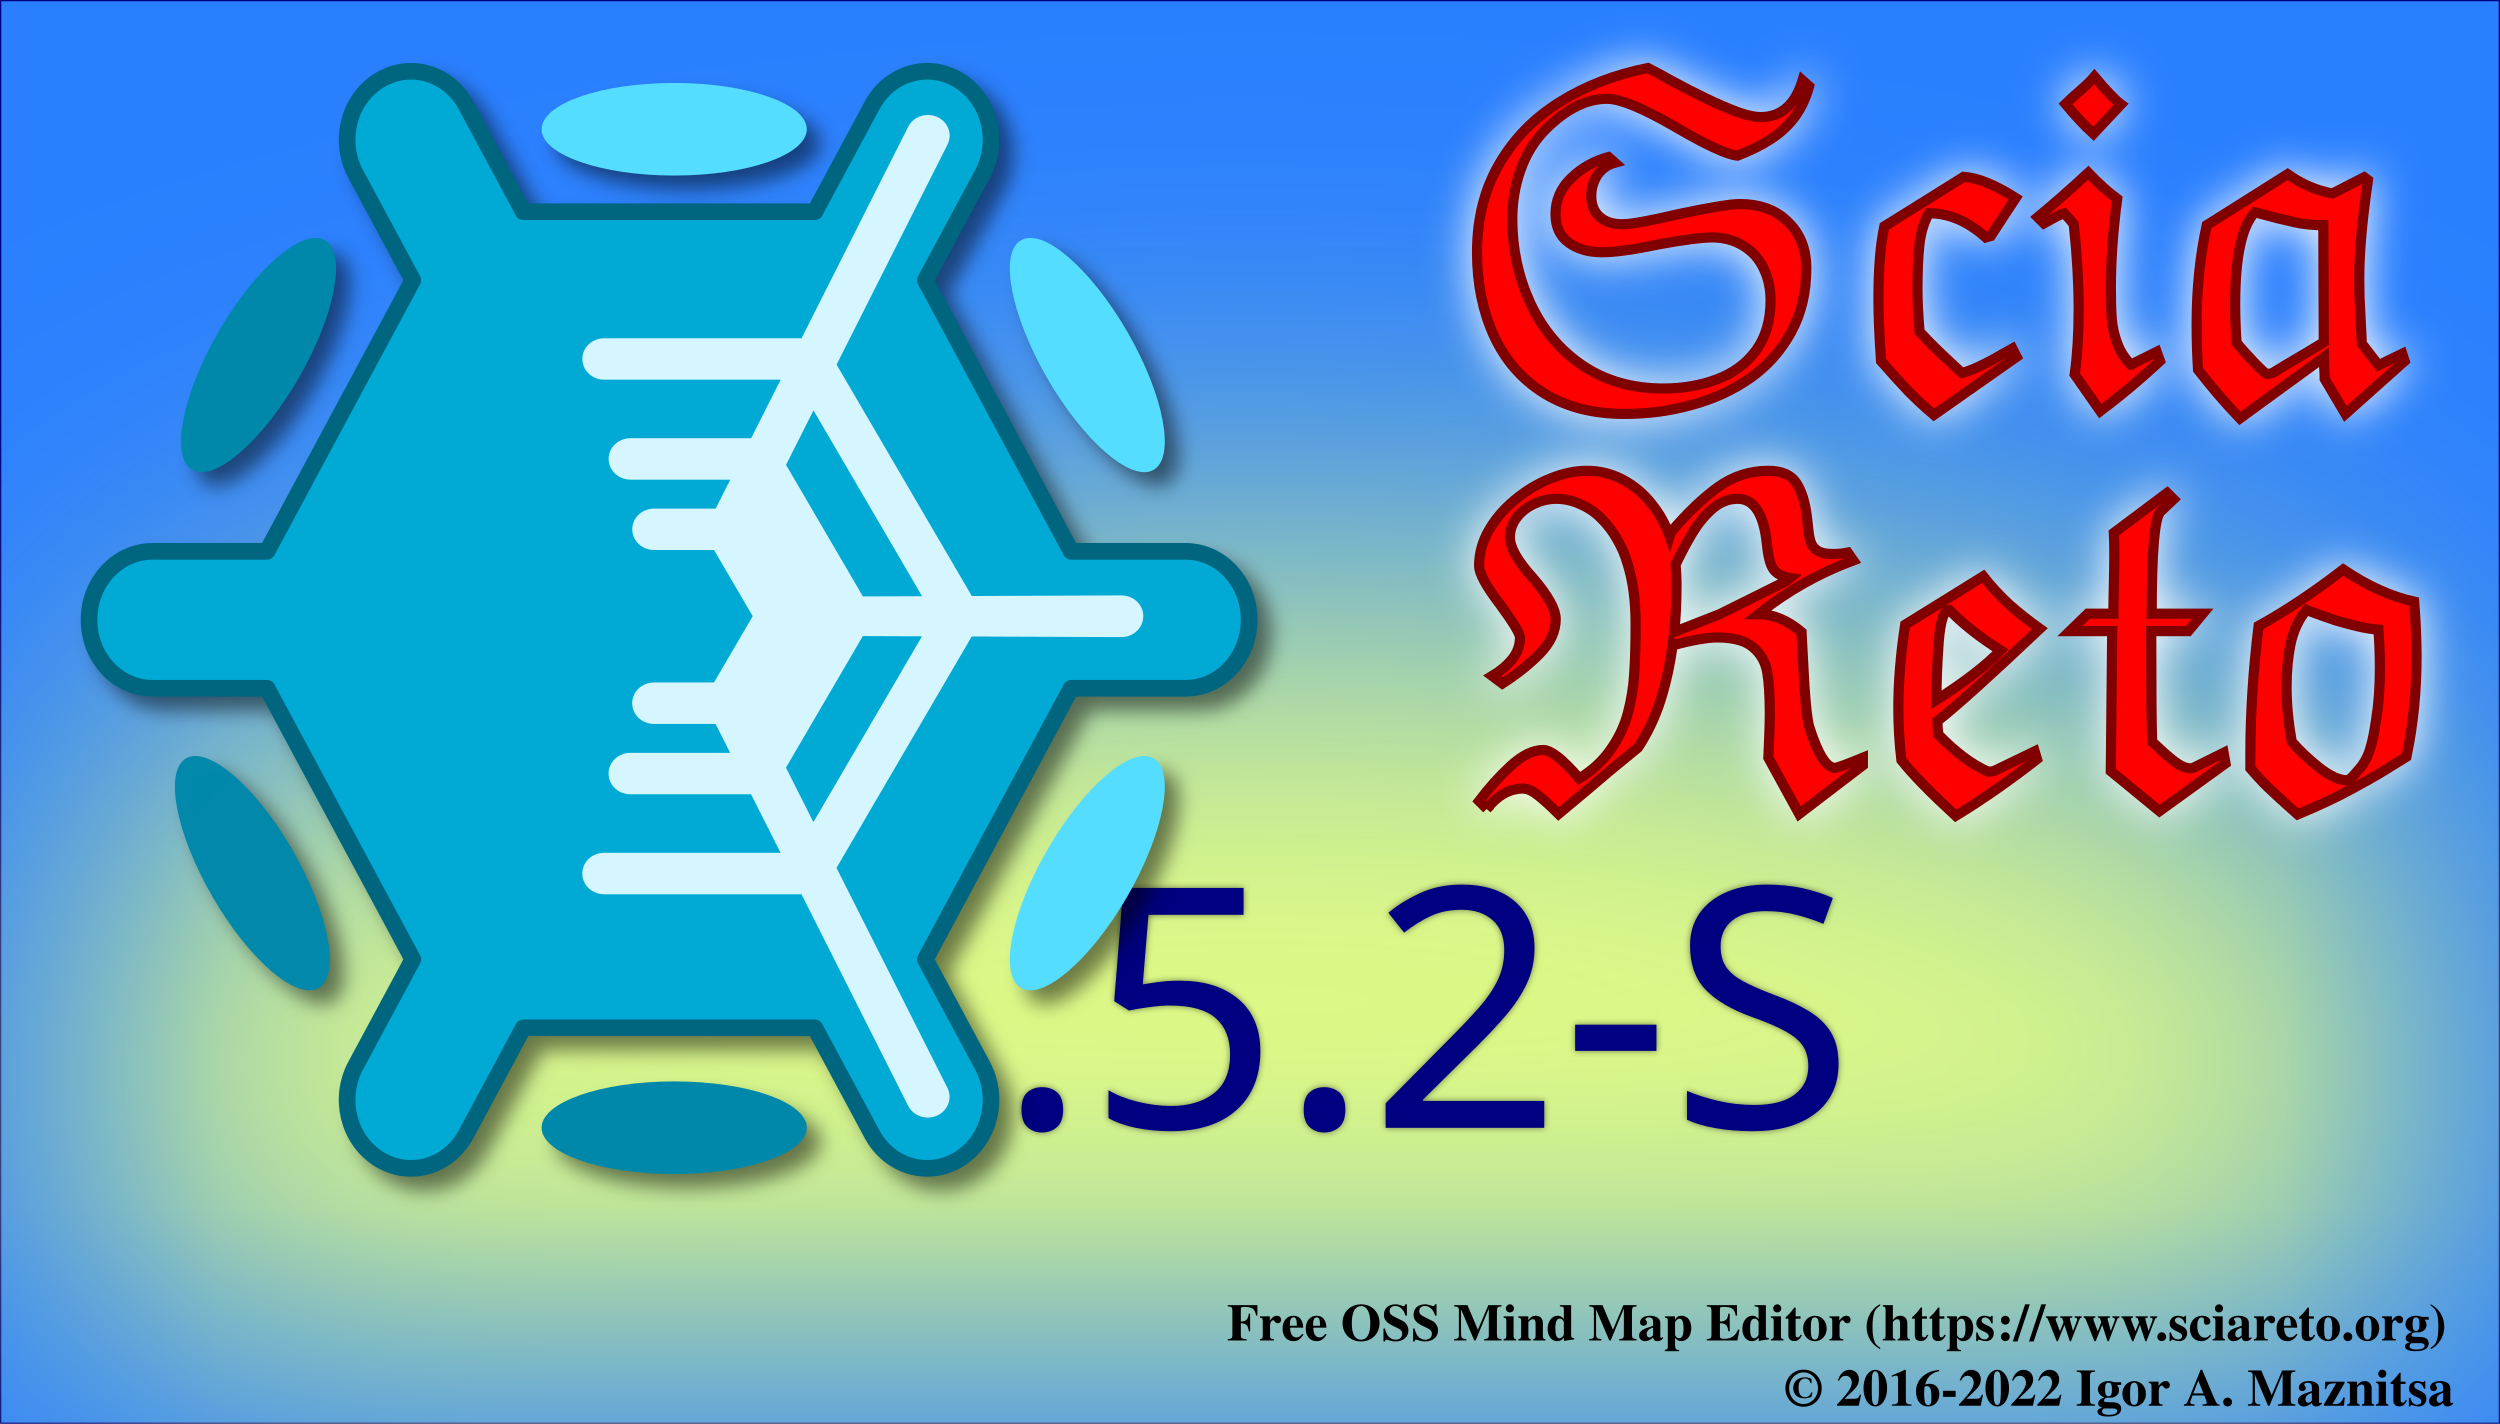
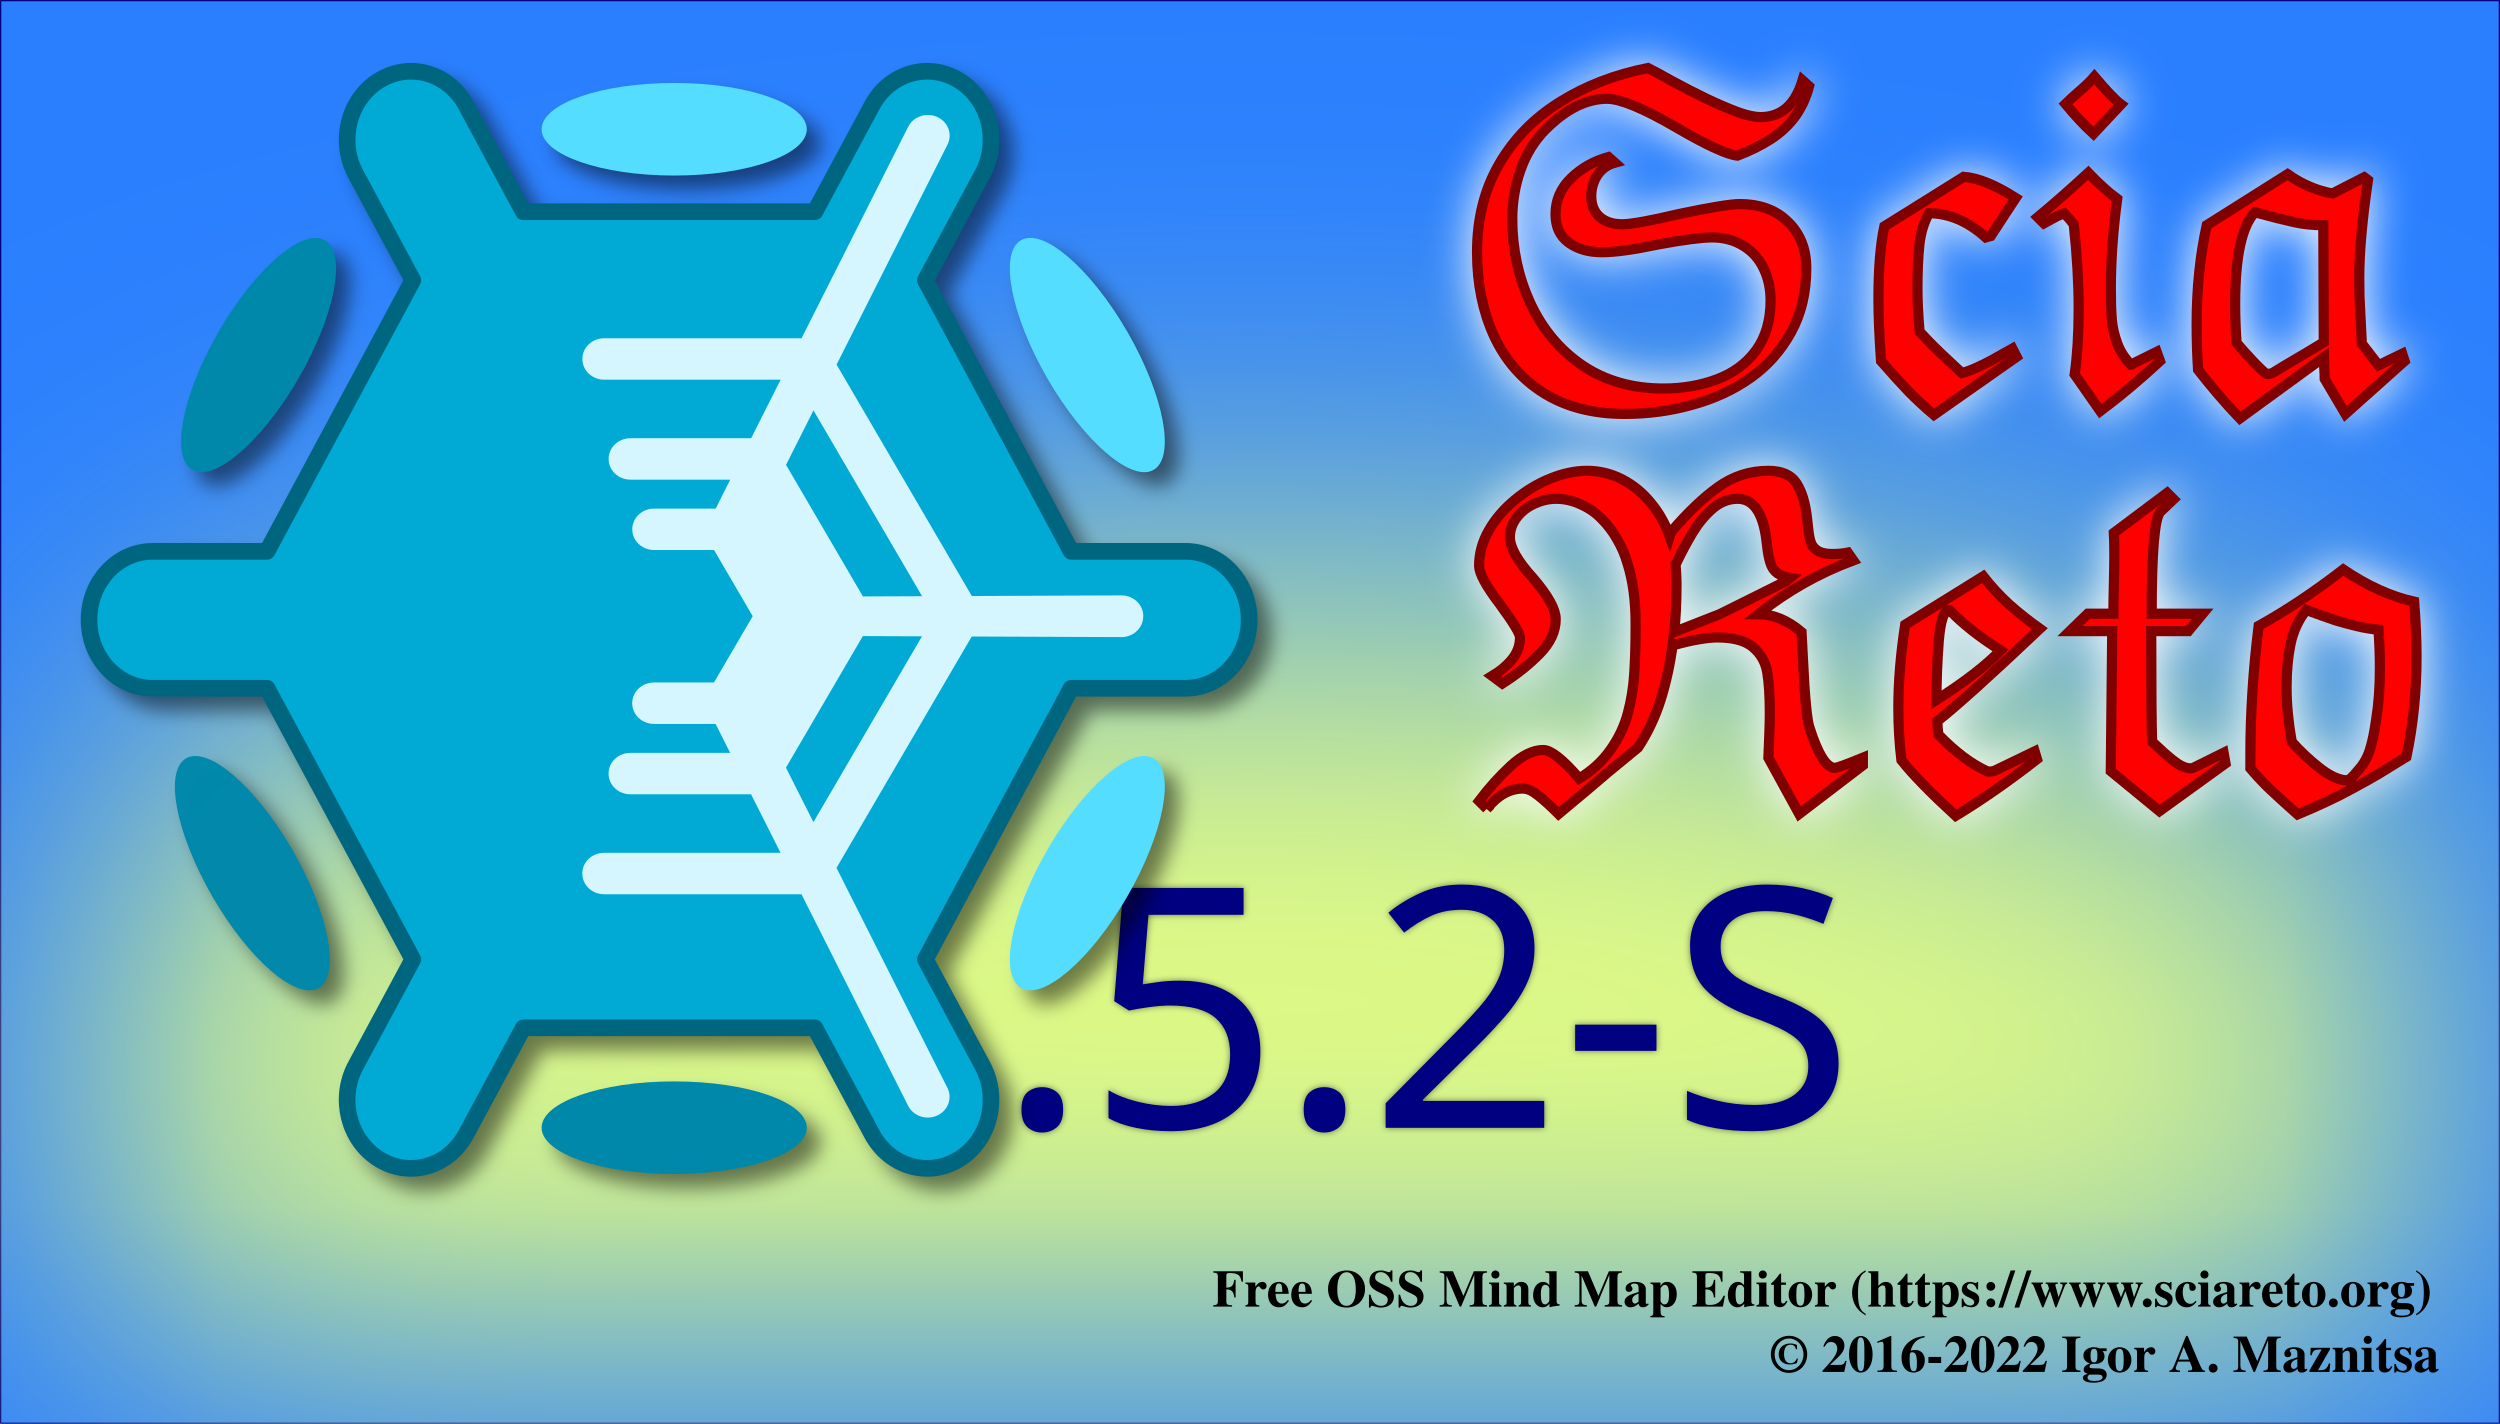
<svg xmlns="http://www.w3.org/2000/svg" version="1.1" id="svg4155" viewBox="0 0 1938.143 1103.857" height="311.533mm" width="546.987mm">
  <defs id="defs4157">
    <filter style="color-interpolation-filters:sRGB;" id="filter4274">
      <feFlood flood-opacity="0.498" flood-color="rgb(0,0,0)" result="flood" id="feFlood4276" />
      <feComposite in="flood" in2="SourceGraphic" operator="in" result="composite1" id="feComposite4278" />
      <feGaussianBlur in="composite1" stdDeviation="3" result="blur" id="feGaussianBlur4280" />
      <feOffset dx="6" dy="6" result="offset" id="feOffset4282" />
      <feComposite in="SourceGraphic" in2="offset" operator="over" result="fbSourceGraphic" id="feComposite4284" />
      <feColorMatrix result="fbSourceGraphicAlpha" in="fbSourceGraphic" values="0 0 0 -1 0 0 0 0 -1 0 0 0 0 -1 0 0 0 0 1 0" id="feColorMatrix4286" />
      <feFlood id="feFlood4288" flood-opacity="0.498" flood-color="rgb(0,0,0)" result="flood" in="fbSourceGraphic" />
      <feComposite id="feComposite4290" in2="fbSourceGraphic" in="flood" operator="in" result="composite1" />
      <feGaussianBlur id="feGaussianBlur4292" in="composite1" stdDeviation="19.4" result="blur" />
      <feOffset id="feOffset4294" dx="42.2" dy="42.2" result="offset" />
      <feComposite id="feComposite4296" in2="offset" in="fbSourceGraphic" operator="over" result="composite2" />
    </filter>
    <filter height="1.4" y="-0.2" width="1.4" x="-0.2" style="color-interpolation-filters:sRGB;" id="filter5015">
      <feGaussianBlur result="result1" in="SourceGraphic" stdDeviation="2" id="feGaussianBlur5017" />
      <feTurbulence result="result0" numOctaves="5" baseFrequency="0.05" type="fractalNoise" id="feTurbulence5019" />
      <feDisplacementMap result="result2" scale="10" yChannelSelector="G" xChannelSelector="R" in="result1" in2="result0" id="feDisplacementMap5021" />
      <feColorMatrix values="1 0 0 0 0 0 1 0 0 0 0 0 1 0 0 0 0 0 10 0 " result="result3" id="feColorMatrix5023" />
      <feBlend mode="multiply" in="result2" result="result5" in2="result3" id="feBlend5025" />
      <feGaussianBlur result="result4" in="result3" stdDeviation="5" id="feGaussianBlur5027" />
-       <feComposite k1="0.5" k3="1.5" k2="0.15" in="result4" in2="result5" operator="arithmetic" result="result6" id="feComposite5029" />
+       <feComposite k1="0.5" k3="1.5" k2="0.15" in="result4" in2="result5" operator="arithmetic" result="result6" id="feComposite5029" k4="0" />
      <feComposite operator="in" in="result6" in2="result4" id="feComposite5031" />
    </filter>
    <filter style="color-interpolation-filters:sRGB;" id="filter5576">
      <feTurbulence result="result1" baseFrequency="0.064" numOctaves="4" type="fractalNoise" id="feTurbulence5578" />
      <feGaussianBlur in="SourceAlpha" stdDeviation="4.9" result="result91" id="feGaussianBlur5580" />
      <feComposite operator="out" in="SourceAlpha" in2="result91" id="feComposite5582" />
      <feComposite in2="result1" id="feComposite5584" />
      <feColorMatrix result="result1" values="1 0 0 0 0 0 1 0 0 0 0 0 1 0 0 0 0 0 20 -9" id="feColorMatrix5586" />
      <feComposite result="result1" operator="in" in="SourceGraphic" in2="result1" id="feComposite5588" />
      <feTurbulence baseFrequency="0.032" numOctaves="1" result="result92" id="feTurbulence5590" />
      <feDisplacementMap scale="4.1" yChannelSelector="G" xChannelSelector="R" in="result1" in2="result92" id="feDisplacementMap5592" result="fbSourceGraphic" />
      <feColorMatrix result="fbSourceGraphicAlpha" in="fbSourceGraphic" values="0 0 0 -1 0 0 0 0 -1 0 0 0 0 -1 0 0 0 0 1 0" id="feColorMatrix4409" />
      <feMorphology id="feMorphology4411" radius="2" in="fbSourceGraphic" result="result0" />
      <feTurbulence id="feTurbulence4413" numOctaves="1" baseFrequency="0.078" result="result91" />
      <feDisplacementMap id="feDisplacementMap4415" in2="result91" in="result0" scale="6.3" xChannelSelector="R" yChannelSelector="G" result="fbSourceGraphic" />
      <feColorMatrix result="fbSourceGraphicAlpha" in="fbSourceGraphic" values="0 0 0 -1 0 0 0 0 -1 0 0 0 0 -1 0 0 0 0 1 0" id="feColorMatrix4417" />
      <feGaussianBlur id="feGaussianBlur4419" result="result0" in="fbSourceGraphic" stdDeviation="1" />
      <feTurbulence id="feTurbulence4421" type="turbulence" baseFrequency="0.057" seed="4" numOctaves="4" result="result1" />
      <feDisplacementMap id="feDisplacementMap4423" in2="result1" xChannelSelector="R" result="result91" />
      <feComposite id="feComposite4425" in2="result91" result="result2" operator="out" in="result0" />
-       <feComposite id="feComposite4427" in2="result2" k1="0.1" k3="1.2" in="fbSourceGraphicAlpha" operator="arithmetic" result="result5" />
+       <feComposite id="feComposite4427" in2="result2" k1="0.1" k3="1.2" in="fbSourceGraphicAlpha" operator="arithmetic" result="result5" k2="0" k4="0" />
      <feBlend id="feBlend4429" in2="result5" result="fbSourceGraphic" mode="multiply" />
      <feGaussianBlur id="feGaussianBlur4431" stdDeviation="3" in="fbSourceGraphic" result="result0" />
      <feSpecularLighting id="feSpecularLighting4433" in="result0" result="result1" lighting-color="rgb(254,230,93)" surfaceScale="3" specularConstant="0.4" specularExponent="15">
        <fePointLight id="fePointLight4435" x="-5000" y="-10000" z="20000" />
      </feSpecularLighting>
      <feComposite id="feComposite4437" in2="fbSourceGraphic" in="result1" result="result2" operator="in" />
-       <feComposite id="feComposite4439" in2="result2" k1="-1" in="fbSourceGraphic" result="result4" operator="arithmetic" k2="2.5" k3="3.5" />
+       <feComposite id="feComposite4439" in2="result2" k1="-1" in="fbSourceGraphic" result="result4" operator="arithmetic" k2="2.5" k3="3.5" k4="0" />
      <feBlend id="feBlend4441" in2="result4" mode="multiply" />
    </filter>
    <filter height="1.4" y="-0.2" width="1.4" x="-0.2" style="color-interpolation-filters:sRGB;" id="filter3575">
      <feGaussianBlur result="result1" in="SourceGraphic" stdDeviation="2" id="feGaussianBlur3577" />
      <feTurbulence result="result0" numOctaves="5" baseFrequency="0.05" type="fractalNoise" id="feTurbulence3579" />
      <feDisplacementMap result="result2" scale="10" yChannelSelector="G" xChannelSelector="R" in="result1" in2="result0" id="feDisplacementMap3581" />
      <feColorMatrix values="1 0 0 0 0 0 1 0 0 0 0 0 1 0 0 0 0 0 10 0 " result="result3" id="feColorMatrix3583" />
      <feBlend mode="multiply" in="result2" result="result5" in2="result3" id="feBlend3585" />
      <feGaussianBlur result="result4" in="result3" stdDeviation="5" id="feGaussianBlur3587" />
-       <feComposite k1="0.5" k3="1.5" k2="0.15" in="result4" in2="result5" operator="arithmetic" result="result6" id="feComposite3589" />
+       <feComposite k1="0.5" k3="1.5" k2="0.15" in="result4" in2="result5" operator="arithmetic" result="result6" id="feComposite3589" k4="0" />
      <feComposite operator="in" in="result6" in2="result4" id="feComposite3591" />
    </filter>
    <filter style="color-interpolation-filters:sRGB;" id="filter1775" x="-0.032" y="-0.041" width="1.072" height="1.092">
      <feFlood flood-opacity="0.498" flood-color="rgb(0,0,0)" result="flood" id="feFlood1765" />
      <feComposite in="flood" in2="SourceGraphic" operator="in" result="composite1" id="feComposite1767" />
      <feGaussianBlur in="composite1" stdDeviation="4" result="blur" id="feGaussianBlur1769" />
      <feOffset dx="6" dy="6" result="offset" id="feOffset1771" />
      <feComposite in="SourceGraphic" in2="offset" operator="over" result="fbSourceGraphic" id="feComposite1773" />
      <feColorMatrix result="fbSourceGraphicAlpha" in="fbSourceGraphic" values="0 0 0 -1 0 0 0 0 -1 0 0 0 0 -1 0 0 0 0 1 0" id="feColorMatrix1205" />
      <feGaussianBlur id="feGaussianBlur1207" stdDeviation="5" result="result6" in="fbSourceGraphic" />
      <feComposite in2="result6" id="feComposite1209" result="result8" in="fbSourceGraphic" operator="atop" />
      <feComposite in2="fbSourceGraphicAlpha" id="feComposite1211" result="result9" operator="over" in="result8" />
      <feColorMatrix id="feColorMatrix1213" values="1 0 0 0 0 0 1 0 0 0 0 0 1 0 0 0 0 0 1 0 " result="result10" />
      <feBlend in2="result6" id="feBlend1215" in="result10" mode="normal" />
    </filter>
-     <filter style="color-interpolation-filters:sRGB;" id="filter1787" x="-0.027" y="-0.028" width="1.066" height="1.069">
+     <filter style="color-interpolation-filters:sRGB;" id="filter1787" x="-0.027" y="-0.028" width="1.066" height="1.064">
      <feFlood flood-opacity="0.498" flood-color="rgb(0,0,0)" result="flood" id="feFlood1777" />
      <feComposite in="flood" in2="SourceGraphic" operator="in" result="composite1" id="feComposite1779" />
      <feGaussianBlur in="composite1" stdDeviation="4" result="blur" id="feGaussianBlur1781" />
      <feOffset dx="6" dy="6" result="offset" id="feOffset1783" />
      <feComposite in="SourceGraphic" in2="offset" operator="over" result="composite2" id="feComposite1785" />
    </filter>
    <filter style="color-interpolation-filters:sRGB;" id="filter1599" x="-0.018" y="-0.032" width="1.036" height="1.063">
      <feGaussianBlur in="SourceGraphic" stdDeviation="13.345" result="result3" id="feGaussianBlur1575" />
      <feGaussianBlur result="result4" in="SourceGraphic" stdDeviation="1" id="feGaussianBlur1577" />
      <feBlend mode="darken" in2="result3" id="feBlend1579" />
      <feComponentTransfer result="result1" id="feComponentTransfer1587">
        <feFuncR type="discrete" tableValues="0 0.2 0.4 0.6 0.8 1 1" id="feFuncR1581" />
        <feFuncG type="discrete" tableValues="0 0.2 0.4 0.6 0.8 1 1" id="feFuncG1583" />
        <feFuncB type="discrete" tableValues="0 0.2 0.4 0.6 0.8 1 1" id="feFuncB1585" />
      </feComponentTransfer>
      <feTurbulence result="result0" seed="0" baseFrequency="1" numOctaves="7" type="fractalNoise" id="feTurbulence1589" />
      <feConvolveMatrix result="result5" order="3 3" kernelMatrix="-2 0 -2 0 -10 0 -2 0 -2 " id="feConvolveMatrix1591" />
      <feColorMatrix in="result5" type="saturate" values="0" result="result4" id="feColorMatrix1593" />
-       <feComposite result="result2" k3="0.5" k2="0.5" k1="1.5" operator="arithmetic" in="result1" in2="result4" id="feComposite1595" />
+       <feComposite result="result2" k3="0.5" k2="0.5" k1="1.5" operator="arithmetic" in="result1" in2="result4" id="feComposite1595" k4="0" />
      <feComposite in2="SourceGraphic" operator="in" id="feComposite1597" />
    </filter>
    <filter style="color-interpolation-filters:sRGB;" id="filter1171" x="-0.003" y="-0.006" width="1.006" height="1.012">
      <feGaussianBlur in="SourceGraphic" stdDeviation="1.802" result="result3" id="feGaussianBlur1147" />
      <feGaussianBlur result="result4" in="SourceGraphic" stdDeviation="1" id="feGaussianBlur1149" />
      <feBlend mode="darken" in2="result3" id="feBlend1151" />
      <feComponentTransfer result="result1" id="feComponentTransfer1159">
        <feFuncR type="discrete" tableValues="0 0.2 0.4 0.6 0.8 1 1" id="feFuncR1153" />
        <feFuncG type="discrete" tableValues="0 0.2 0.4 0.6 0.8 1 1" id="feFuncG1155" />
        <feFuncB type="discrete" tableValues="0 0.2 0.4 0.6 0.8 1 1" id="feFuncB1157" />
      </feComponentTransfer>
      <feTurbulence result="result0" seed="0" baseFrequency="1" numOctaves="7" type="fractalNoise" id="feTurbulence1161" />
      <feConvolveMatrix result="result5" order="3 3" kernelMatrix="-2 0 -2 0 -10 0 -2 0 -2 " id="feConvolveMatrix1163" />
      <feColorMatrix in="result5" type="saturate" values="0" result="result4" id="feColorMatrix1165" />
-       <feComposite result="result2" k3="0.5" k2="0.5" k1="1.5" operator="arithmetic" in="result1" in2="result4" id="feComposite1167" />
+       <feComposite result="result2" k3="0.5" k2="0.5" k1="1.5" operator="arithmetic" in="result1" in2="result4" id="feComposite1167" k4="0" />
      <feComposite in2="SourceGraphic" operator="in" id="feComposite1169" />
    </filter>
    <filter style="color-interpolation-filters:sRGB;" id="filter1445" x="-0.028" y="-0.035" width="1.084" height="1.076">
      <feOffset dy="3" dx="23.303" id="feOffset1435" />
      <feGaussianBlur stdDeviation="7.511" result="blur" id="feGaussianBlur1437" />
      <feFlood flood-color="rgb(255,255,255)" flood-opacity="1" result="flood" id="feFlood1439" />
      <feComposite in="flood" in2="SourceGraphic" operator="in" result="composite" id="feComposite1441" />
      <feBlend in="blur" in2="composite" mode="normal" id="feBlend1443" />
    </filter>
    <filter y="-0.057" height="1.115" style="color-interpolation-filters:sRGB;" id="filter1573" x="-0.045" width="1.09">
      <feGaussianBlur stdDeviation="13.396" result="result6" id="feGaussianBlur1563" />
      <feComposite result="result8" in="SourceGraphic" operator="atop" in2="result6" id="feComposite1565" />
      <feComposite result="result9" operator="over" in2="SourceAlpha" in="result8" id="feComposite1567" />
      <feColorMatrix values="1 0 0 0 0 0 1 0 0 0 0 0 1 0 0 0 0 0 1 0 " result="result10" id="feColorMatrix1569" />
      <feBlend in="result10" mode="normal" in2="result6" id="feBlend1571" />
    </filter>
    <filter style="color-interpolation-filters:sRGB;" id="filter1755" x="-0.007" y="-0.071" width="1.017" height="1.173">
      <feColorMatrix values="0 0 0 0 0 0 0 0 0 0 0 0 0 0 0 0.21 0.72 0.07 0 0 " result="result1" id="feColorMatrix1727" />
      <feColorMatrix values="1 0 0 0 0 0 1 0 0 0 0 0 1 0 0 0 0 0 2 0 " result="result9" id="feColorMatrix1729" />
      <feComposite in2="result9" in="SourceGraphic" operator="in" result="result4" id="feComposite1731" />
      <feFlood result="result2" flood-color="rgb(238,238,236)" id="feFlood1733" flood-opacity="1" />
      <feComposite in2="result9" operator="in" result="result10" id="feComposite1735" />
      <feComposite in2="result4" operator="atop" id="feComposite1737" />
      <feGaussianBlur stdDeviation="3" result="result8" id="feGaussianBlur1739" />
      <feOffset dx="3" dy="3" result="result3" in="result8" id="feOffset1741" />
      <feFlood flood-opacity="1" flood-color="rgb(219,173,62)" result="result5" id="feFlood1743" />
      <feMerge result="result6" id="feMerge1751">
        <feMergeNode in="result5" id="feMergeNode1745" />
        <feMergeNode in="result3" id="feMergeNode1747" />
        <feMergeNode in="result4" id="feMergeNode1749" />
      </feMerge>
      <feComposite in2="SourceGraphic" operator="in" result="result7" id="feComposite1753" />
    </filter>
    <filter style="color-interpolation-filters:sRGB;" id="filter1883" x="-0.007" y="-0.071" width="1.017" height="1.173">
      <feOffset dy="3" dx="3" id="feOffset1873" />
      <feGaussianBlur stdDeviation="3" result="blur" id="feGaussianBlur1875" />
      <feFlood flood-color="rgb(255,255,255)" flood-opacity="1" result="flood" id="feFlood1877" />
      <feComposite in="flood" in2="SourceGraphic" operator="in" result="composite" id="feComposite1879" />
      <feBlend in="blur" in2="composite" mode="normal" id="feBlend1881" />
    </filter>
    <filter style="color-interpolation-filters:sRGB;" id="filter2927" x="-0.062" y="-0.078" width="1.124" height="1.158">
      <feFlood flood-opacity="1" flood-color="rgb(255,255,255)" result="flood" id="feFlood2917" />
      <feComposite in="flood" in2="SourceGraphic" operator="in" result="composite1" id="feComposite2919" />
      <feGaussianBlur in="composite1" stdDeviation="19.148" result="blur" id="feGaussianBlur2921" />
      <feOffset dx="4.52416e-15" dy="4.57967e-15" result="offset" id="feOffset2923" />
      <feComposite in="SourceGraphic" in2="offset" operator="over" result="composite2" id="feComposite2925" />
    </filter>
    <filter style="color-interpolation-filters:sRGB;" id="filter2957" x="-0.009" y="-0.089" width="1.019" height="1.179">
      <feFlood flood-opacity="1" flood-color="rgb(255,255,255)" result="flood" id="feFlood2947" />
      <feComposite in="flood" in2="SourceGraphic" operator="in" result="composite1" id="feComposite2949" />
      <feGaussianBlur in="composite1" stdDeviation="6.452" result="blur" id="feGaussianBlur2951" />
      <feOffset dx="3.105" dy="4.57967e-15" result="offset" id="feOffset2953" />
      <feComposite in="SourceGraphic" in2="offset" operator="over" result="composite2" id="feComposite2955" />
    </filter>
-     <filter style="color-interpolation-filters:sRGB;" id="filter3185" x="-0.014" y="-0.038" width="1.029" height="1.076">
+     <filter style="color-interpolation-filters:sRGB;" id="filter3185" x="-0.008" y="-0.035" width="1.016" height="1.069">
      <feFlood flood-opacity="0.498" flood-color="rgb(0,0,0)" result="flood" id="feFlood3175" />
      <feComposite in="flood" in2="SourceGraphic" operator="in" result="composite1" id="feComposite3177" />
      <feGaussianBlur in="composite1" stdDeviation="2.663" result="blur" id="feGaussianBlur3179" />
      <feOffset dx="4.52416e-15" dy="4.57967e-15" result="offset" id="feOffset3181" />
      <feComposite in="SourceGraphic" in2="offset" operator="over" result="composite2" id="feComposite3183" />
    </filter>
    <filter style="color-interpolation-filters:sRGB;" id="filter1590" x="-0.001" y="-0.002" width="1.002" height="1.003">
      <feTurbulence type="turbulence" result="result1" numOctaves="7" seed="300" baseFrequency="0.2" id="feTurbulence1572" />
      <feDisplacementMap xChannelSelector="R" in2="result1" result="result7" id="feDisplacementMap1574" />
      <feBlend in="result7" in2="SourceGraphic" mode="screen" result="fbSourceGraphic" id="feBlend1576" />
      <feColorMatrix result="fbSourceGraphicAlpha" values="1 0 0 -1 0 1 0 1 -1 0 1 0 0 -1 0 -0.8 -1 0 4 -2.5 " id="feColorMatrix1578" />
      <feGaussianBlur result="result0" in="fbSourceGraphicAlpha" stdDeviation="0.5" id="feGaussianBlur1580" />
      <feSpecularLighting result="result6" surfaceScale="5" specularConstant="1" specularExponent="5" id="feSpecularLighting1584">
        <feDistantLight azimuth="225" elevation="35" id="feDistantLight1582" />
      </feSpecularLighting>
-       <feComposite in2="SourceGraphic" k3="1" k2="0.5" operator="arithmetic" result="result4" id="feComposite1586" />
+       <feComposite in2="SourceGraphic" k3="1" k2="0.5" operator="arithmetic" result="result4" id="feComposite1586" k1="0" k4="0" />
      <feComposite operator="in" result="result2" in="result4" in2="SourceGraphic" id="feComposite1588" />
    </filter>
    <filter y="-0" height="1.001" x="-0" width="1.001" style="color-interpolation-filters:sRGB;" id="filter6616">
      <feTurbulence type="fractalNoise" baseFrequency="0.04" numOctaves="5" seed="0" result="result4" id="feTurbulence6602" />
      <feDisplacementMap in="SourceGraphic" in2="result4" yChannelSelector="G" xChannelSelector="R" scale="10" result="result3" id="feDisplacementMap6604" />
      <feDiffuseLighting lighting-color="rgb(233,230,215)" diffuseConstant="1" surfaceScale="2" result="result1" in="result4" id="feDiffuseLighting6608">
        <feDistantLight azimuth="235" elevation="40" id="feDistantLight6606" />
      </feDiffuseLighting>
      <feComposite operator="in" in="result3" in2="result1" result="result2" id="feComposite6610" />
-       <feComposite in2="result1" result="result5" operator="arithmetic" k1="1.7" id="feComposite6612" />
+       <feComposite in2="result1" result="result5" operator="arithmetic" k1="1.7" id="feComposite6612" k2="0" k3="0" k4="0" />
      <feBlend in="result5" in2="result3" mode="normal" id="feBlend6614" />
      <feGaussianBlur stdDeviation="0.001" id="feGaussianBlur8616" />
    </filter>
    <filter style="color-interpolation-filters:sRGB" id="filter5349" x="-0.18" y="-0.381" width="1.36" height="1.761">
      <feGaussianBlur stdDeviation="178.277" id="feGaussianBlur5351" />
    </filter>
  </defs>
  <g id="layer1" transform="translate(843.357, 102.424)">
    <rect style="fill:#2a7fff;fill-opacity:1;stroke:#000080;stroke-width:1;stroke-linecap:round;stroke-linejoin:round;stroke-miterlimit:4;stroke-dasharray:none;stroke-opacity:1" id="rect4059" width="1937.143" height="1102.857" x="-842.857" y="-101.924" />
    <path id="path160" style="fill:#e5ff80;stroke-width:3.894;opacity:1;fill-opacity:1;filter:url(#filter5349)" d="M 1313.894,906.59 A 1188.18,562.058 0 0 1 125.714,1468.647 1188.18,562.058 0 0 1 -1062.465,906.59 1188.18,562.058 0 0 1 125.714,344.532 1188.18,562.058 0 0 1 1313.894,906.59 Z" />
-     <text xml:space="preserve" style="font-style:normal;font-weight:normal;font-size:10.804px;line-height:0%;font-family:sans-serif;letter-spacing:0px;word-spacing:0px;fill:#000000;fill-opacity:1;stroke:none;stroke-width:0.9px;stroke-linecap:butt;stroke-linejoin:miter;stroke-opacity:1" x="1073.088" y="936.762" id="text4205">
-       <tspan id="tspan4207" x="1073.088" y="936.762" style="font-style:normal;font-variant:normal;font-weight:bold;font-stretch:normal;font-size:40.516px;line-height:1.25;font-family:'Nimbus Roman';-inkscape-font-specification:'Nimbus Roman,  Bold';text-align:end;text-anchor:end;fill:#000000;stroke-width:0.9px">Free OSS Mind Map Editor (https://www.sciareto.org)</tspan>
-       <tspan x="1073.088" y="987.406" id="tspan4209" style="font-style:normal;font-variant:normal;font-weight:bold;font-stretch:normal;font-size:40.516px;line-height:1.25;font-family:'Nimbus Roman';-inkscape-font-specification:'Nimbus Roman,  Bold';text-align:end;text-anchor:end;fill:#000000;stroke-width:0.9px">© 2016-2022 Igor A. Maznitsa</tspan>
+     <text xml:space="preserve" style="font-style:normal;font-weight:normal;font-size:10.804px;line-height:0%;font-family:sans-serif;letter-spacing:0px;word-spacing:0px;fill:#000000;fill-opacity:1;stroke:none;stroke-width:0.9px;stroke-linecap:butt;stroke-linejoin:miter;stroke-opacity:1" x="1061.838" y="910.512" id="text4205">
+       <tspan id="tspan4207" x="1061.838" y="910.512" style="font-style:normal;font-variant:normal;font-weight:bold;font-stretch:normal;font-size:40.516px;line-height:1.25;font-family:'Nimbus Roman';-inkscape-font-specification:'Nimbus Roman,  Bold';text-align:end;text-anchor:end;fill:#000000;stroke-width:0.9px">Free OSS Mind Map Editor (https://www.sciareto.org)</tspan>
+       <tspan x="1061.838" y="961.156" id="tspan4209" style="font-style:normal;font-variant:normal;font-weight:bold;font-stretch:normal;font-size:40.516px;line-height:1.25;font-family:'Nimbus Roman';-inkscape-font-specification:'Nimbus Roman,  Bold';text-align:end;text-anchor:end;fill:#000000;stroke-width:0.9px">© 2016-2022 Igor A. Maznitsa</tspan>
    </text>
    <g id="g949" transform="matrix(0.8982508,0,0,0.8982508,102.1156,-21.01313)" style="fill:#ff0000;filter:url(#filter2927)">
      <g id="g4466" transform="translate(14)" style="fill:#ff0000">
        <path d="m 335.807,266.606 q -40.971,0 -69.773,-17.849 -28.599,-17.849 -43.202,-49.49 -14.604,-31.844 -14.604,-72.207 0,-43.202 19.066,-76.06 19.066,-32.858 52.329,-53.546 33.264,-20.891 76.06,-29.41 5.882,2.84 20.283,10.953 14.604,7.91 30.018,15.415 15.415,7.302 27.382,11.764 11.967,4.259 19.471,4.259 26.773,0 36.306,-31.641 l 5.679,5.071 q -4.259,15.618 -12.778,26.976 -8.519,11.156 -20.688,18.863 -11.967,7.707 -28.396,13.995 -13.589,-1.42 -53.141,-24.542 -42.188,-24.542 -59.428,-24.542 -26.57,0 -53.141,26.57 -14.401,14.604 -21.5,34.886 -7.099,20.08 -7.099,42.391 0,38.74 15.618,72.612 15.618,33.669 45.028,53.749 29.613,19.877 69.773,19.877 24.948,0 46.042,-7.91 21.297,-7.91 33.872,-24.948 12.575,-17.24 12.575,-43.202 0,-15.415 -6.085,-27.787 -5.882,-12.372 -17.646,-19.471 -11.561,-7.099 -26.773,-7.099 -13.589,0 -46.65,6.085 -31.438,6.693 -48.476,6.693 -17.24,0 -28.599,-8.316 -11.358,-8.316 -11.358,-24.542 0,-18.052 13.387,-31.033 13.589,-13.184 32.25,-18.254 l 5.476,4.868 q -9.533,2.637 -15.009,10.75 -5.274,8.113 -5.274,18.052 0,11.358 7.099,17.849 7.302,6.49 19.471,6.49 11.764,0 48.476,-8.722 41.58,-8.722 53.141,-8.722 12.778,0 22.919,3.651 10.344,3.651 18.052,11.156 7.91,7.302 12.17,17.443 4.259,10.141 4.259,23.122 0,31.438 -13.184,55.372 -13.184,23.934 -35.089,39.349 -21.905,15.415 -50.098,23.122 -27.99,7.91 -58.211,7.91 z" style="font-style:normal;font-variant:normal;font-weight:normal;font-stretch:normal;font-size:medium;line-height:125%;font-family:eufm10;-inkscape-font-specification:eufm10;letter-spacing:0px;word-spacing:0px;fill:#ff0000;fill-opacity:1;stroke:#800000;stroke-width:8.8;stroke-linecap:butt;stroke-linejoin:miter;stroke-miterlimit:4;stroke-dasharray:none;stroke-opacity:1" id="path4436" />
        <path d="m 556.889,220.969 q -2.231,-32.655 -2.231,-53.546 0,-39.146 5.071,-62.674 L 628.284,61.953 q 18.457,1.42 44.825,18.254 l -21.5,32.858 -4.259,1.217 q -23.325,-20.891 -49.084,-20.891 -6.693,11.967 -8.316,27.787 -1.623,15.821 -1.623,37.929 0,14.198 1.825,36.509 8.519,9.33 17.849,18.254 9.33,8.722 18.66,17.443 6.693,-1.825 12.778,-4.665 6.288,-2.84 12.778,-6.288 6.49,-3.651 18.052,-10.141 l 3.651,7.099 -71.395,50.098 q -11.967,-10.141 -21.703,-20.08 -9.736,-10.141 -23.934,-26.368 z" style="font-style:normal;font-variant:normal;font-weight:normal;font-stretch:normal;font-size:medium;line-height:125%;font-family:eufm10;-inkscape-font-specification:eufm10;letter-spacing:0px;word-spacing:0px;fill:#ff0000;fill-opacity:1;stroke:#800000;stroke-width:8.8;stroke-linecap:butt;stroke-linejoin:miter;stroke-miterlimit:4;stroke-dasharray:none;stroke-opacity:1" id="path4438" />
        <path d="m 724.019,232.531 q 3.448,-24.339 3.448,-56.792 0,-33.872 -4.259,-72.815 -3.651,-4.868 -8.316,-9.533 -3.245,0.811 -17.443,8.722 l -5.274,-5.274 q 20.891,-17.443 43.608,-38.334 13.184,13.792 24.948,22.514 -5.476,40.971 -5.476,77.683 0,16.023 0.811,26.165 0.811,10.141 4.665,20.688 3.854,10.547 11.967,18.66 0.811,0 1.623,-0.811 1.014,-1.014 2.028,-1.217 l 18.457,-9.127 2.84,7.91 Q 771.886,244.903 746.127,264.172 Z M 740.245,24.835 q -11.561,-10.547 -24.136,-25.759 4.057,-4.057 11.967,-10.953 8.113,-6.896 12.981,-12.575 16.023,18.863 22.919,23.934 z" style="font-style:normal;font-variant:normal;font-weight:normal;font-stretch:normal;font-size:medium;line-height:125%;font-family:eufm10;-inkscape-font-specification:eufm10;letter-spacing:0px;word-spacing:0px;fill:#ff0000;fill-opacity:1;stroke:#800000;stroke-width:8.8;stroke-linecap:butt;stroke-linejoin:miter;stroke-miterlimit:4;stroke-dasharray:none;stroke-opacity:1" id="path4440" />
        <path d="m 866.607,270.459 q -18.66,-19.471 -36.103,-41.985 -1.217,-19.471 -1.217,-38.74 0,-46.65 8.722,-85.999 l 69.773,-44.014 q 18.457,12.981 38.74,16.632 l 27.382,-13.995 3.245,2.434 q -7.505,51.315 -7.505,84.376 0,6.288 0.203,16.023 0.406,9.736 1.014,20.688 0.608,10.75 1.014,20.08 l 14.401,18.66 20.486,-9.939 2.028,6.288 -51.112,45.636 -17.849,-30.221 q 0,-3.245 -0.406,-9.533 -0.406,-6.288 -0.406,-9.127 z m -2.84,-65.31 q 4.259,5.476 14.401,16.226 10.344,10.75 11.764,10.75 3.042,0 5.476,-1.217 11.561,-7.099 20.283,-12.17 8.722,-5.071 23.325,-13.995 l -0.406,-101.008 q -12.778,0 -24.339,-2.434 -11.358,-2.434 -34.683,-8.722 -17.038,17.849 -17.038,79.306 0,16.429 1.217,33.264 z" style="font-style:normal;font-variant:normal;font-weight:normal;font-stretch:normal;font-size:medium;line-height:125%;font-family:eufm10;-inkscape-font-specification:eufm10;letter-spacing:0px;word-spacing:0px;fill:#ff0000;fill-opacity:1;stroke:#800000;stroke-width:8.8;stroke-linecap:butt;stroke-linejoin:miter;stroke-miterlimit:4;stroke-dasharray:none;stroke-opacity:1" id="path4442" />
      </g>
      <g id="g4460" transform="translate(32,-174)" style="fill:#ff0000">
        <path d="m 198.696,781.382 -6.693,-6.693 q 12.372,-16.429 27.179,-30.221 15.009,-13.792 28.193,-13.792 9.939,0 31.033,24.542 16.632,-9.939 26.976,-24.745 10.547,-14.806 15.009,-31.641 4.462,-16.835 5.476,-33.872 1.217,-17.24 1.217,-42.797 0,-30.627 -7.099,-52.735 -3.245,-11.156 -8.924,-20.688 -5.476,-9.736 -13.184,-17.443 -7.505,-7.91 -18.052,-12.575 -10.344,-4.868 -21.297,-4.868 -9.533,0 -18.863,4.259 -9.33,4.259 -15.212,11.967 -5.882,7.707 -5.882,17.038 0,13.184 20.08,35.292 19.471,22.717 19.471,35.292 0,15.618 -13.589,29.613 -13.387,13.792 -32.452,25.962 l -8.722,-6.49 q 10.547,-6.288 17.24,-14.604 6.693,-8.316 6.693,-18.66 0,-5.071 -17.443,-28.802 -17.849,-23.325 -17.849,-33.061 0,-15.821 8.316,-30.424 8.316,-14.604 22.514,-26.368 14.401,-11.967 30.627,-18.457 16.429,-6.693 31.641,-6.693 16.226,0 30.627,7.505 14.401,7.505 24.745,20.486 10.547,12.778 16.023,28.599 l 1.217,-3.854 q 21.094,-24.745 40.565,-38.74 19.471,-13.995 43.405,-13.995 17.24,0 24.136,10.547 6.896,10.547 9.127,29.41 0.406,3.042 1.217,10.953 0.811,7.91 2.637,12.17 2.028,4.057 6.288,6.49 4.259,2.231 12.372,2.231 6.693,0 12.778,-1.217 l 4.665,6.693 q -45.028,16.835 -81.942,46.447 19.066,0 37.32,15.415 0.406,7.707 1.014,19.269 0.608,11.561 1.42,26.368 1.014,14.604 2.028,23.528 1.014,8.722 2.231,12.778 11.156,35.292 22.108,35.292 2.84,0 24.136,-8.722 v 6.49 l -54.966,41.985 -26.57,-48.476 q 0.406,-9.533 0.811,-20.486 0.406,-10.953 0.406,-17.443 0,-22.919 -2.231,-35.9 -2.231,-12.981 -12.17,-21.5 -9.939,-8.519 -30.83,-8.519 -12.981,0 -37.726,6.49 l -0.811,-0.811 q -3.245,25.151 -10.344,47.867 -7.099,22.514 -19.674,41.58 -15.415,12.575 -24.948,20.486 -9.33,7.91 -19.066,16.226 -9.736,8.113 -24.542,20.486 -10.141,-10.141 -17.646,-16.023 -7.302,-5.882 -12.981,-5.882 -17.443,0 -31.235,17.443 z M 360.349,628.855 399.698,613.44 q 61.051,-30.221 61.862,-31.033 -7.707,-1.217 -11.764,-4.057 -4.057,-2.84 -5.882,-7.707 -1.825,-4.868 -2.84,-12.17 -0.811,-7.505 -1.42,-11.358 -4.868,-33.264 -24.542,-33.264 -11.967,0 -21.905,8.722 -9.736,8.519 -17.038,20.688 -7.302,12.17 -13.792,25.759 l -0.811,1.217 q 0.811,10.953 0.811,16.632 0,24.542 -2.028,41.985 z" style="font-style:normal;font-variant:normal;font-weight:normal;font-stretch:normal;font-size:medium;line-height:125%;font-family:eufm10;-inkscape-font-specification:eufm10;letter-spacing:0px;word-spacing:0px;fill:#ff0000;fill-opacity:1;stroke:#800000;stroke-width:8.8;stroke-linecap:butt;stroke-linejoin:miter;stroke-miterlimit:4;stroke-dasharray:none;stroke-opacity:1" id="path4444" />
        <path d="m 556.484,739.396 q -2.637,-21.703 -2.637,-45.231 0,-33.264 5.882,-71.598 l 67.339,-41.782 q 10.547,13.387 22.514,24.339 12.17,10.75 26.368,20.891 -63.891,60.443 -88.433,79.711 0,4.259 0.811,11.561 21.905,22.717 42.797,32.047 3.854,0 5.882,-0.811 l 34.481,-16.632 2.028,6.693 q -36.712,28.599 -70.178,48.881 -32.655,-30.018 -46.853,-48.07 z m 30.221,-51.924 q 36.712,-23.325 55.372,-42.797 -26.57,-16.632 -44.216,-34.886 -6.896,0 -9.127,26.773 -2.028,26.773 -2.028,50.91 z" style="font-style:normal;font-variant:normal;font-weight:normal;font-stretch:normal;font-size:medium;line-height:125%;font-family:eufm10;-inkscape-font-specification:eufm10;letter-spacing:0px;word-spacing:0px;fill:#ff0000;fill-opacity:1;stroke:#800000;stroke-width:8.8;stroke-linecap:butt;stroke-linejoin:miter;stroke-miterlimit:4;stroke-dasharray:none;stroke-opacity:1" id="path4446" />
        <path d="m 737.203,748.929 1.217,-120.885 h -36.509 l 15.415,-15.009 h 22.108 q 0,-8.519 0.406,-25.151 0.406,-16.632 0.406,-24.948 0,-12.981 -0.406,-19.674 l 46.042,-34.481 5.476,5.476 -11.358,10.75 q -7.505,7.91 -7.505,88.027 h 44.014 l -12.372,15.009 h -32.047 q 0,76.06 0.811,95.532 4.665,4.462 10.75,9.939 6.085,5.476 11.764,9.33 5.882,3.651 10.344,3.651 1.623,0 2.637,-0.406 l 26.165,-12.981 1.623,9.127 -56.995,41.174 z" style="font-style:normal;font-variant:normal;font-weight:normal;font-stretch:normal;font-size:medium;line-height:125%;font-family:eufm10;-inkscape-font-specification:eufm10;letter-spacing:0px;word-spacing:0px;fill:#ff0000;fill-opacity:1;stroke:#800000;stroke-width:8.8;stroke-linecap:butt;stroke-linejoin:miter;stroke-miterlimit:4;stroke-dasharray:none;stroke-opacity:1" id="path4448" />
        <path d="m 857.682,746.495 v -12.575 q 0,-52.329 7.099,-110.338 34.886,-19.269 73.018,-48.679 31.235,21.094 61.254,27.787 2.028,26.368 2.028,47.056 0,45.433 -8.722,86.81 -15.009,9.33 -23.731,14.604 -8.519,5.071 -21.703,12.17 -12.981,7.099 -23.122,11.764 -10.141,4.868 -25.353,11.156 -17.849,-15.821 -25.353,-23.122 -7.505,-7.302 -15.415,-16.632 z m 35.698,-22.919 q 10.344,11.764 23.934,22.514 13.792,10.75 23.934,10.75 2.434,0 9.127,-8.316 7.505,-8.113 10.547,-18.457 3.245,-10.344 5.274,-25.556 3.245,-19.471 3.245,-44.419 0,-16.429 -1.217,-33.264 -8.316,-0.608 -18.457,-3.042 -10.141,-2.434 -18.863,-5.071 -8.519,-2.84 -24.948,-8.924 -9.939,12.372 -13.589,29.207 -3.448,16.835 -3.448,37.32 0,22.311 4.462,47.259 z" style="font-style:normal;font-variant:normal;font-weight:normal;font-stretch:normal;font-size:medium;line-height:125%;font-family:eufm10;-inkscape-font-specification:eufm10;letter-spacing:0px;word-spacing:0px;fill:#ff0000;fill-opacity:1;stroke:#800000;stroke-width:8.8;stroke-linecap:butt;stroke-linejoin:miter;stroke-miterlimit:4;stroke-dasharray:none;stroke-opacity:1" id="path4450" />
      </g>
    </g>
    <text xml:space="preserve" style="font-style:normal;font-variant:normal;font-weight:300;font-stretch:normal;font-size:260.463px;line-height:1.25;font-family:'Cloister Black';-inkscape-font-specification:'Cloister Black,  Light';text-align:end;text-anchor:end;fill:#000080;fill-opacity:1;stroke:none;stroke-width:6.512;filter:url(#filter3185)" x="1068.278" y="771.93" id="text937">
      <tspan id="tspan935" x="1068.278" y="771.93" style="font-style:normal;font-variant:normal;font-weight:300;font-stretch:normal;font-family:'Cloister Black';-inkscape-font-specification:'Cloister Black,  Light';text-align:end;text-anchor:end;fill:#000080;stroke-width:6.512">1.5.2-S</tspan>
      <tspan x="1068.278" y="1097.509" style="font-style:normal;font-variant:normal;font-weight:300;font-stretch:normal;font-family:'Cloister Black';-inkscape-font-specification:'Cloister Black,  Light';text-align:end;text-anchor:end;fill:#000080;stroke-width:6.512" id="tspan930" />
      <tspan x="1068.278" y="1423.088" style="font-style:normal;font-variant:normal;font-weight:300;font-stretch:normal;font-family:'Cloister Black';-inkscape-font-specification:'Cloister Black,  Light';text-align:end;text-anchor:end;fill:#000080;stroke-width:6.512" id="tspan928" />
    </text>
    <g id="g1717" transform="matrix(1.830258,0,0,1.830258,-795.9395,-93.2315)" style="filter:url(#filter1787)">
      <path id="path926" style="opacity:1;fill:#00aad4;fill-opacity:1;stroke:#006680;stroke-width:7.526;stroke-linecap:round;stroke-linejoin:round;stroke-miterlimit:4;stroke-dasharray:none;stroke-opacity:1" d="m 158.662,26.846 c -5.093,-0.118 -10.285,1.218 -15.037,4.164 -13.825,8.569 -18.528,27.416 -10.547,42.258 L 158.883,121.252 93.016,243.738 H 41.404 c -15.963,0 -28.814,13.797 -28.814,30.936 0,17.138 12.851,30.936 28.814,30.936 h 51.629 l 65.857,122.471 -25.812,48 c -7.982,14.842 -3.278,33.691 10.547,42.26 13.824,8.569 31.378,3.518 39.359,-11.324 l 25.818,-48.01 h 131.711 l 25.818,48.01 c 7.982,14.842 25.535,19.893 39.359,11.324 13.825,-8.569 18.53,-27.418 10.549,-42.26 L 390.426,428.076 456.283,305.609 h 51.631 c 15.963,0 28.812,-13.797 28.812,-30.936 0,-17.138 -12.849,-30.936 -28.812,-30.936 H 456.301 L 390.434,121.256 416.24,73.268 c 7.982,-14.842 3.276,-33.689 -10.549,-42.258 -13.825,-8.569 -31.378,-3.52 -39.359,11.322 L 340.531,90.311 H 208.785 L 182.984,42.332 c -5.238,-9.74 -14.598,-15.262 -24.322,-15.486 z" transform="scale(0.9375287)" />
      <path id="rect990" style="opacity:1;fill:#d5f6ff;fill-opacity:1;stroke:none;stroke-width:7.526;stroke-linecap:round;stroke-linejoin:round;stroke-miterlimit:4;stroke-dasharray:none;stroke-opacity:1" d="m 391.467,46.576 a 9.844,9.358 0 0 0 -8.766,5.311 L 334.506,147.471 h -89.189 a 9.844,9.358 0 0 0 -9.844,9.357 9.844,9.358 0 0 0 9.844,9.359 h 79.752 l -13.336,26.447 h -54.549 a 9.844,9.358 0 0 0 -9.844,9.357 9.844,9.358 0 0 0 9.844,9.359 h 45.113 l -6.594,13.076 h -27.832 a 9.844,9.358 0 0 0 -9.844,9.357 9.844,9.358 0 0 0 9.844,9.359 h 27.098 l 17.479,29.904 h -0.01 l -17.504,29.949 h -27.098 a 9.844,9.358 0 0 0 -9.844,9.359 9.844,9.358 0 0 0 9.844,9.357 h 27.832 l 6.594,13.076 h -45.113 a 9.844,9.358 0 0 0 -9.844,9.359 9.844,9.358 0 0 0 9.844,9.357 h 54.549 l 13.336,26.447 h -79.752 a 9.844,9.358 0 0 0 -9.844,9.359 9.844,9.358 0 0 0 9.844,9.357 h 89.189 l 48.195,95.584 a 9.844,9.358 0 0 0 13.131,4.393 9.844,9.358 0 0 0 4.621,-12.484 l -50.117,-99.395 61.098,-104.547 67.594,0.27 a 9.844,9.358 0 0 0 9.885,-9.318 9.844,9.358 0 0 0 0,-0.08 h 0.035 a 9.844,9.358 0 0 0 0,-0.125 9.844,9.358 0 0 0 -9.885,-9.318 L 411.433,263.92 350.336,159.373 400.453,59.978 a 9.844,9.358 0 0 0 -4.621,-12.484 9.844,9.358 0 0 0 -4.365,-0.918 z m -51.562,133.484 49.061,83.949 -26.729,0.107 -34.74,-59.445 z m 22.297,101.965 26.729,0.107 -49.061,83.949 -12.408,-24.611 z" transform="scale(0.9375287)" />
      <g id="g1025" style="fill:#55ddff">
        <ellipse style="fill:#55ddff;stroke:none;stroke-width:5.744;stroke-linecap:round;stroke-linejoin:round;stroke-miterlimit:4;stroke-dasharray:none" id="path938" cx="259.667" cy="49.729" rx="56.16" ry="19.613" />
        <ellipse style="fill:#55ddff;stroke:none;stroke-width:5.744;stroke-linecap:round;stroke-linejoin:round;stroke-miterlimit:4;stroke-dasharray:none" id="path938-6-7" cx="-98.625" cy="558.837" rx="56.16" ry="19.613" transform="rotate(-60)" />
        <ellipse style="fill:#55ddff;stroke:none;stroke-width:5.744;stroke-linecap:round;stroke-linejoin:round;stroke-miterlimit:4;stroke-dasharray:none" id="path938-6-7-5" cx="-343.217" cy="-303.74" rx="56.16" ry="19.613" transform="matrix(-0.5,-0.8660254,-0.8660254,0.5,0,0)" />
      </g>
      <g id="g1020" style="fill:#0088aa">
        <ellipse style="fill:#0088aa;stroke:none;stroke-width:5.744;stroke-linecap:round;stroke-linejoin:round;stroke-miterlimit:4;stroke-dasharray:none" id="path938-6" cx="259.667" cy="472.651" rx="56.16" ry="19.613" />
        <ellipse style="opacity:0.992;fill:#0088aa;stroke:none;stroke-width:5.744;stroke-linecap:round;stroke-linejoin:round;stroke-miterlimit:4;stroke-dasharray:none" id="path938-6-7-3" cx="-356.447" cy="112.277" rx="56.16" ry="19.613" transform="matrix(-0.5,-0.8660254,-0.8660254,0.5,0,0)" />
        <ellipse style="opacity:0.992;fill:#0088aa;stroke:none;stroke-width:5.744;stroke-linecap:round;stroke-linejoin:round;stroke-miterlimit:4;stroke-dasharray:none" id="path938-6-7-5-5" cx="-84.083" cy="145.092" rx="56.16" ry="19.613" transform="rotate(-60)" />
      </g>
    </g>
    <g id="g930" />
  </g>
</svg>
